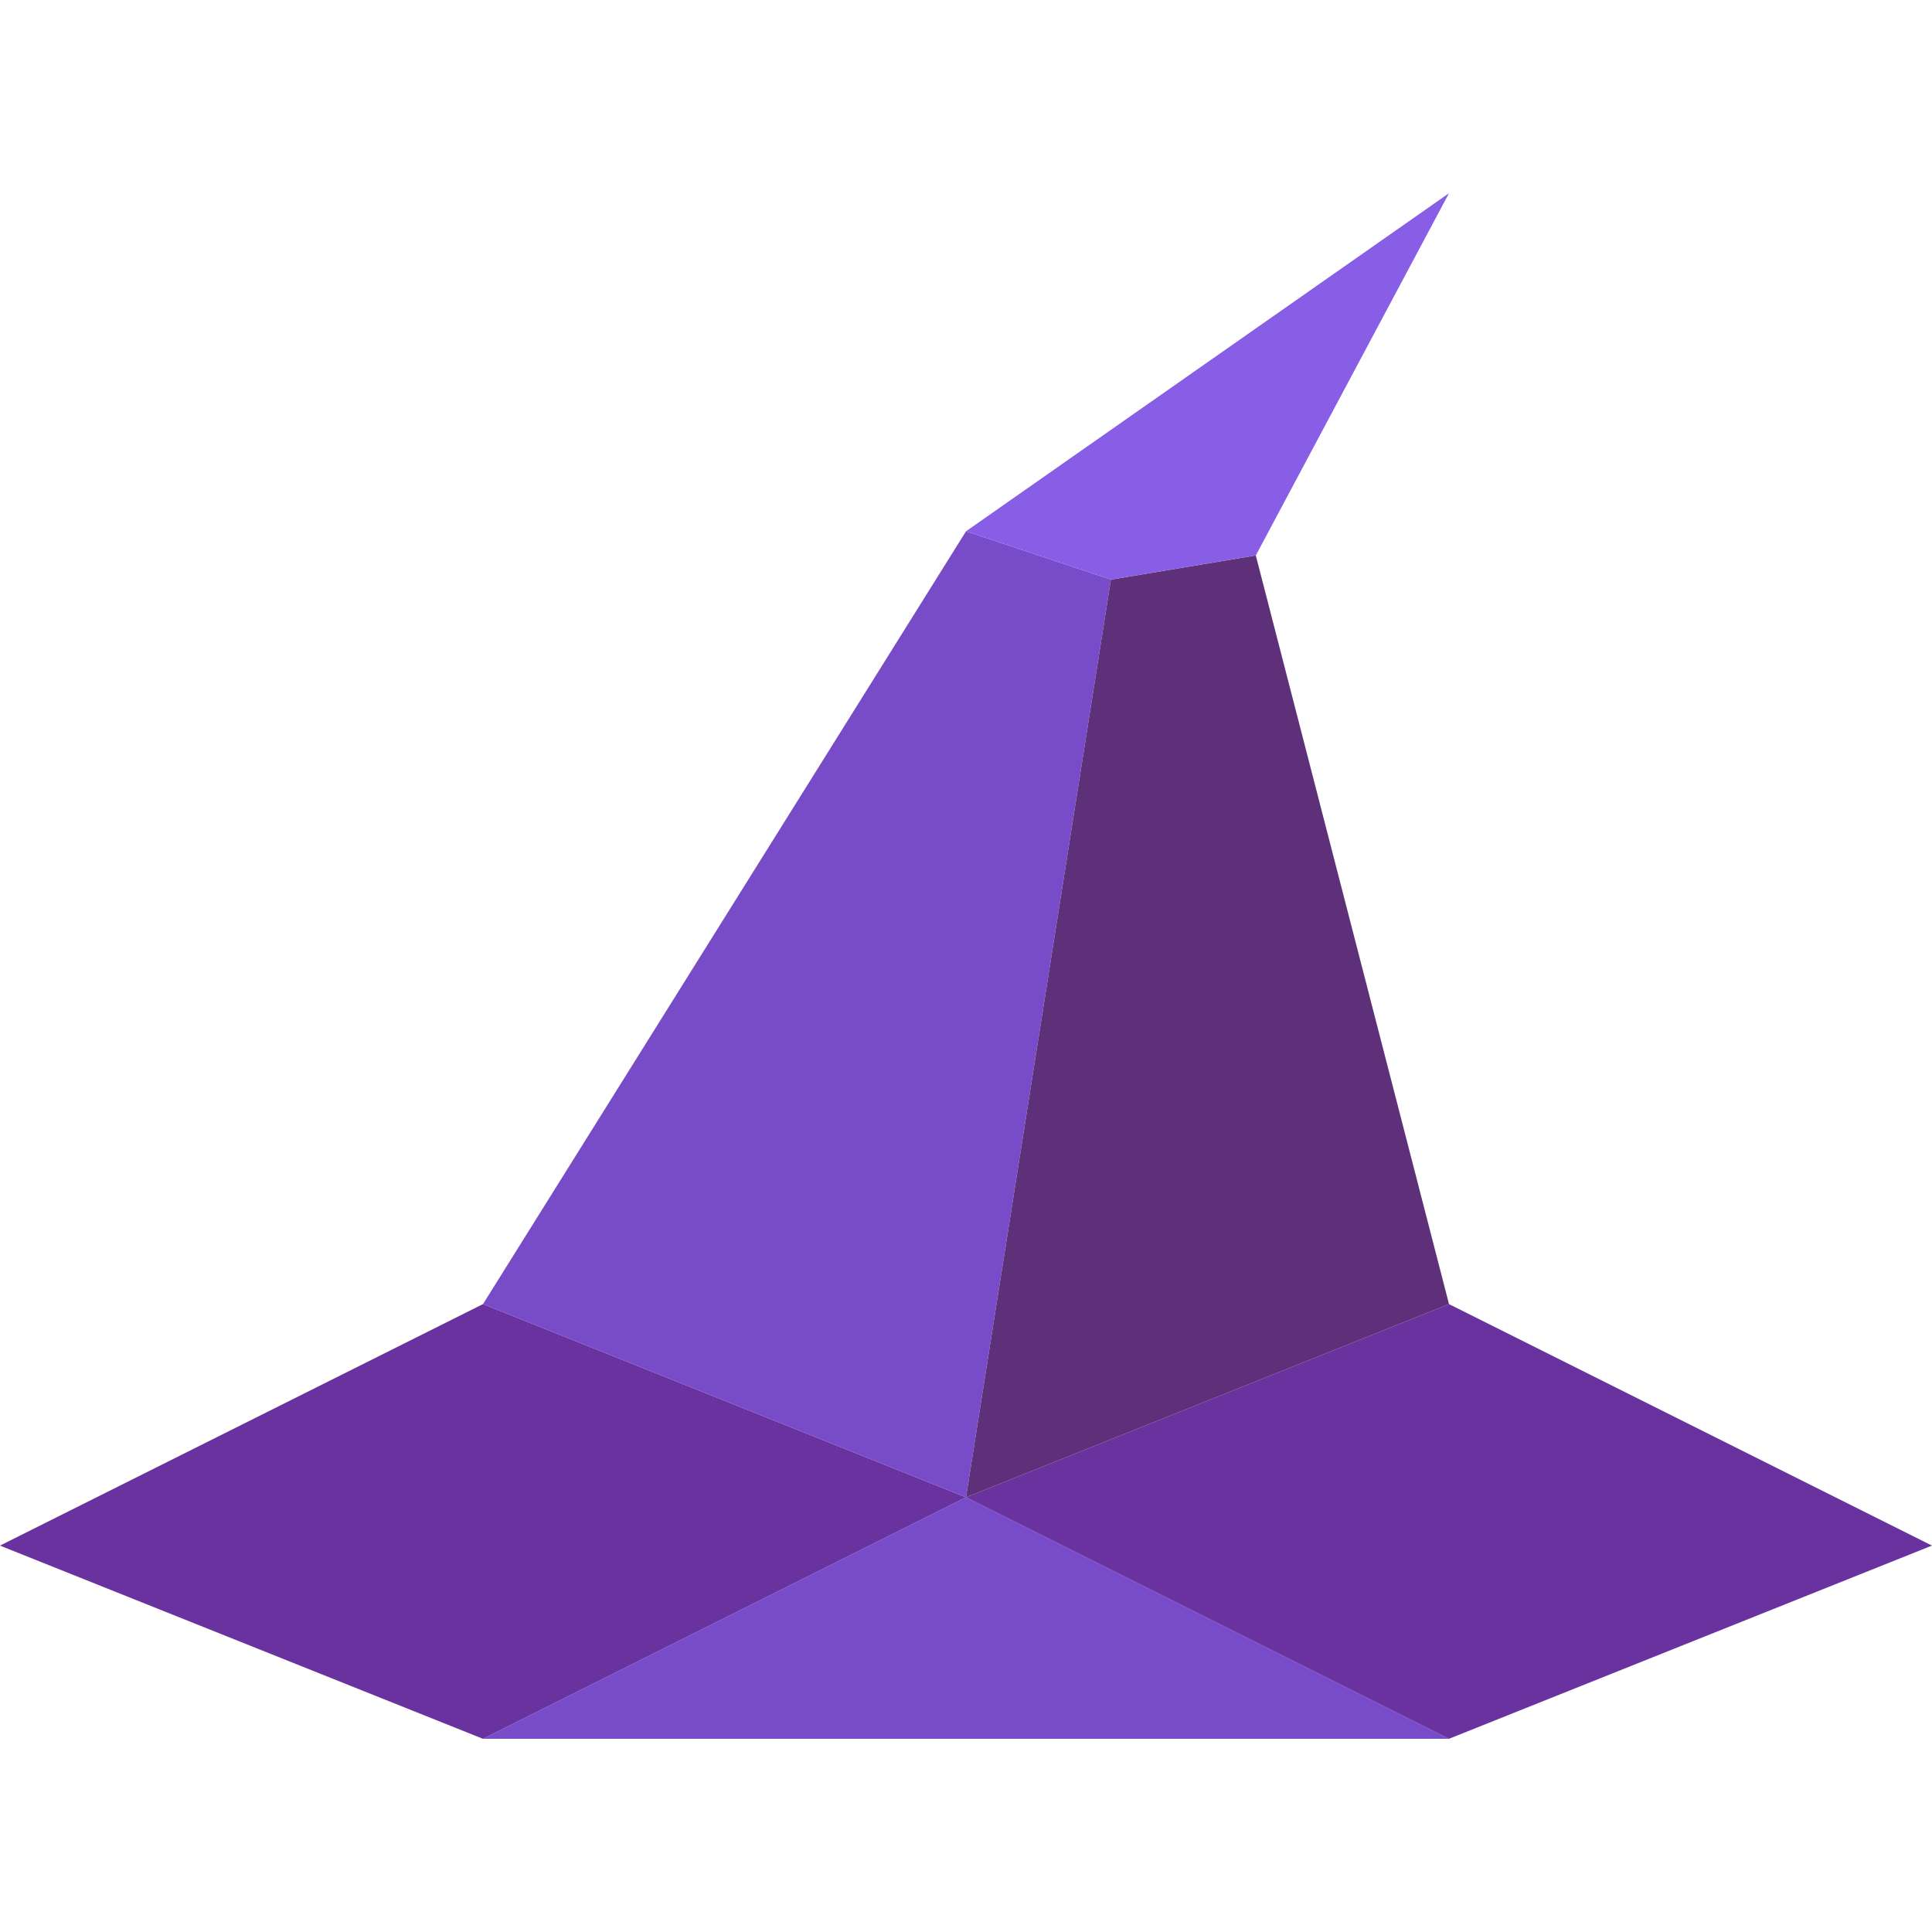
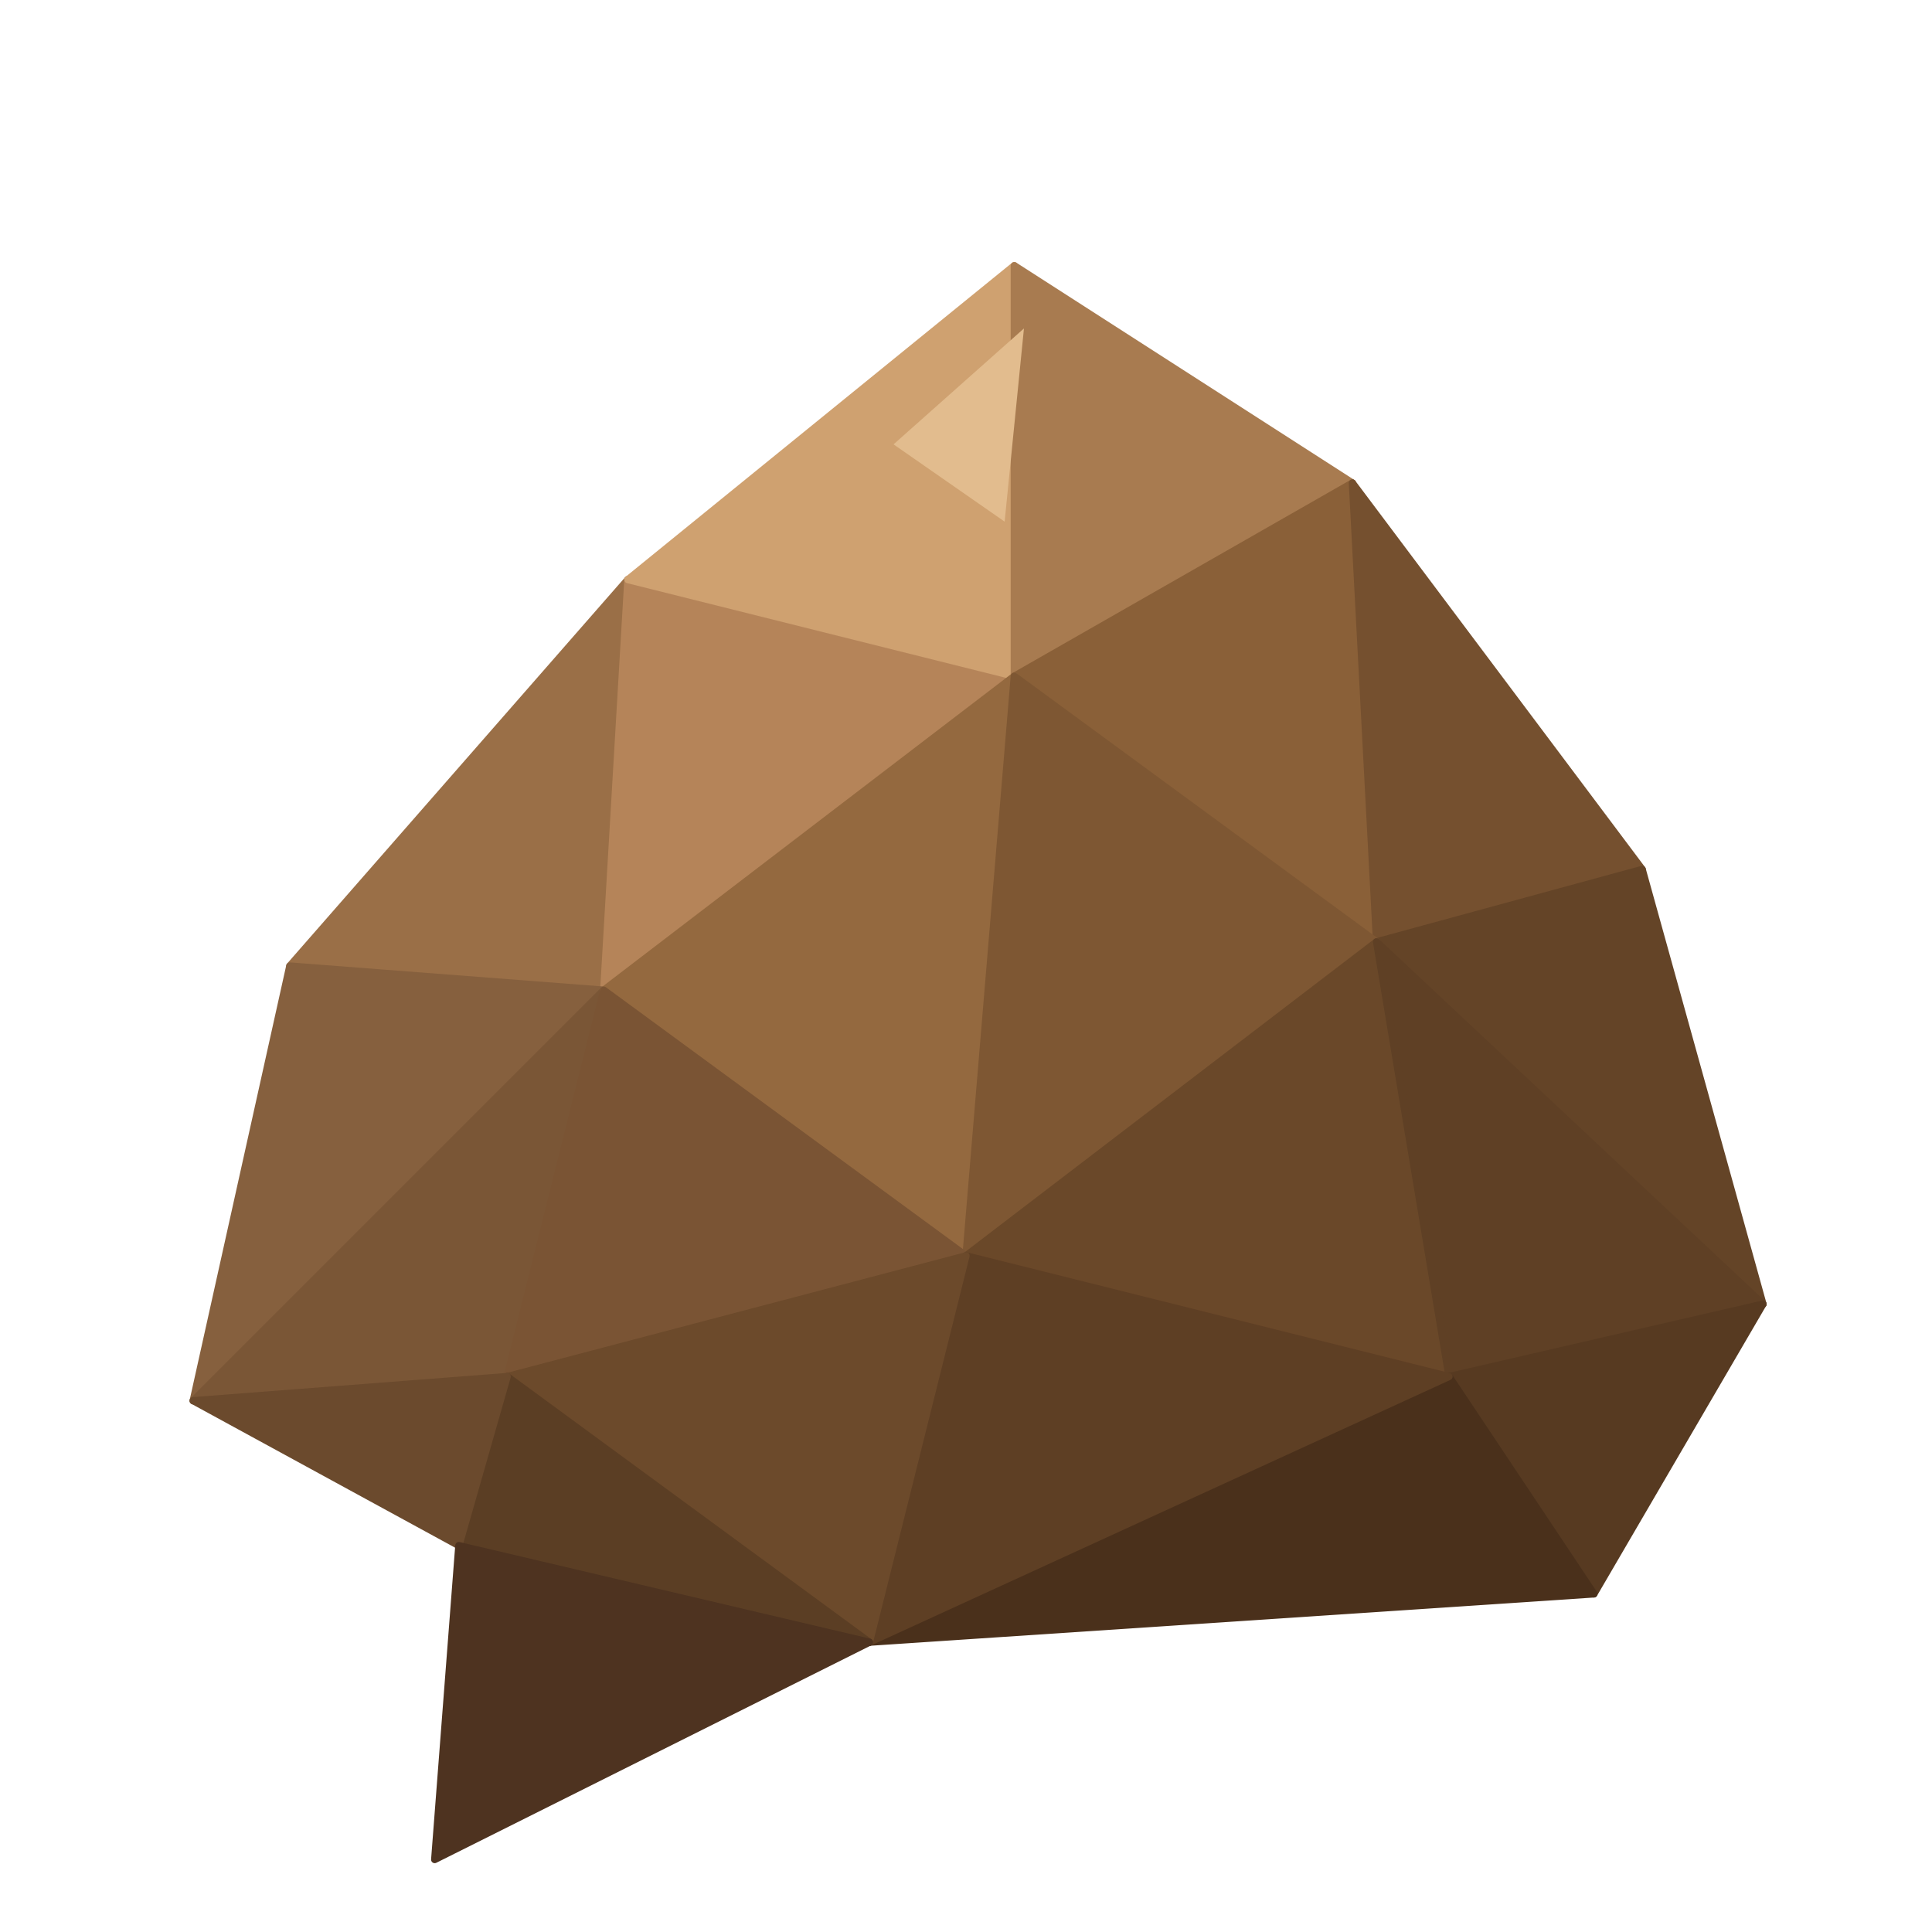
<svg xmlns="http://www.w3.org/2000/svg" width="400" height="400" viewBox="0 0 400 400">
-   <g transform="translate(0, 40)" stroke="none">
-     <polygon points="0,280 100,320 200,270 100,230" fill="#6A329F" />
-     <polygon points="100,320 300,320 200,270" fill="#784CC8" />
-     <polygon points="400,280 300,320 200,270 300,230" fill="#6A329F" />
-     <polygon points="100,230 200,270 230,80 200,70" fill="#784CC8" />
-     <polygon points="200,270 300,230 260,75 230,80" fill="#5E3079" />
-     <polygon points="200,70 230,80 260,75 300,0" fill="#885EE7" />
+   <g>
+     <polygon points="60,200 130,120 125,205" fill="#9A6F47" stroke="#9A6F47" stroke-width="1.5" stroke-linejoin="round" />
+     <polygon points="130,120 210,140 125,205" fill="#B58459" stroke="#B58459" stroke-width="1.5" stroke-linejoin="round" />
+     <polygon points="130,120 210,55 210,140" fill="#CFA170" stroke="#CFA170" stroke-width="1.5" stroke-linejoin="round" />
+     <polygon points="210,55 280,100 210,140" fill="#A87B50" stroke="#A87B50" stroke-width="1.5" stroke-linejoin="round" />
+     <polygon points="280,100 285,195 210,140" fill="#8A6038" stroke="#8A6038" stroke-width="1.5" stroke-linejoin="round" />
+     <polygon points="280,100 340,180 285,195" fill="#75502F" stroke="#75502F" stroke-width="1.5" stroke-linejoin="round" />
+     <polygon points="340,180 365,270 285,195" fill="#644427" stroke="#644427" stroke-width="1.5" stroke-linejoin="round" />
+     <polygon points="40,290 60,200 125,205" fill="#86603E" stroke="#86603E" stroke-width="1.5" stroke-linejoin="round" />
+     <polygon points="40,290 125,205 105,285" fill="#7A5636" stroke="#7A5636" stroke-width="1.5" stroke-linejoin="round" />
+     <polygon points="125,205 210,140 200,260" fill="#94693F" stroke="#94693F" stroke-width="1.5" stroke-linejoin="round" />
+     <polygon points="210,140 285,195 200,260" fill="#7E5733" stroke="#7E5733" stroke-width="1.5" stroke-linejoin="round" />
+     <polygon points="125,205 200,260 105,285" fill="#7A5434" stroke="#7A5434" stroke-width="1.5" stroke-linejoin="round" />
+     <polygon points="285,195 300,285 200,260" fill="#6A4829" stroke="#6A4829" stroke-width="1.5" stroke-linejoin="round" />
+     <polygon points="285,195 365,270 300,285" fill="#5F4025" stroke="#5F4025" stroke-width="1.5" stroke-linejoin="round" />
+     <polygon points="365,270 330,330 300,285" fill="#573A21" stroke="#573A21" stroke-width="1.5" stroke-linejoin="round" />
+     <polygon points="330,330 180,340 300,285" fill="#4A301B" stroke="#4A301B" stroke-width="1.5" stroke-linejoin="round" />
+     <polygon points="300,285 180,340 200,260" fill="#5E3F24" stroke="#5E3F24" stroke-width="1.5" stroke-linejoin="round" />
+     <polygon points="200,260 180,340 105,285" fill="#6C4A2B" stroke="#6C4A2B" stroke-width="1.5" stroke-linejoin="round" />
+     <polygon points="105,285 180,340 95,320" fill="#5B3E24" stroke="#5B3E24" stroke-width="1.5" stroke-linejoin="round" />
+     <polygon points="40,290 105,285 95,320" fill="#6B4A2D" stroke="#6B4A2D" stroke-width="1.5" stroke-linejoin="round" />
+     <polygon points="95,320 180,340 90,385" fill="#4E3320" stroke="#4E3320" stroke-width="1.5" stroke-linejoin="round" />
+     <polygon points="185,92 212,68 208,108" fill="#E2BC8E" />
  </g>
</svg>
